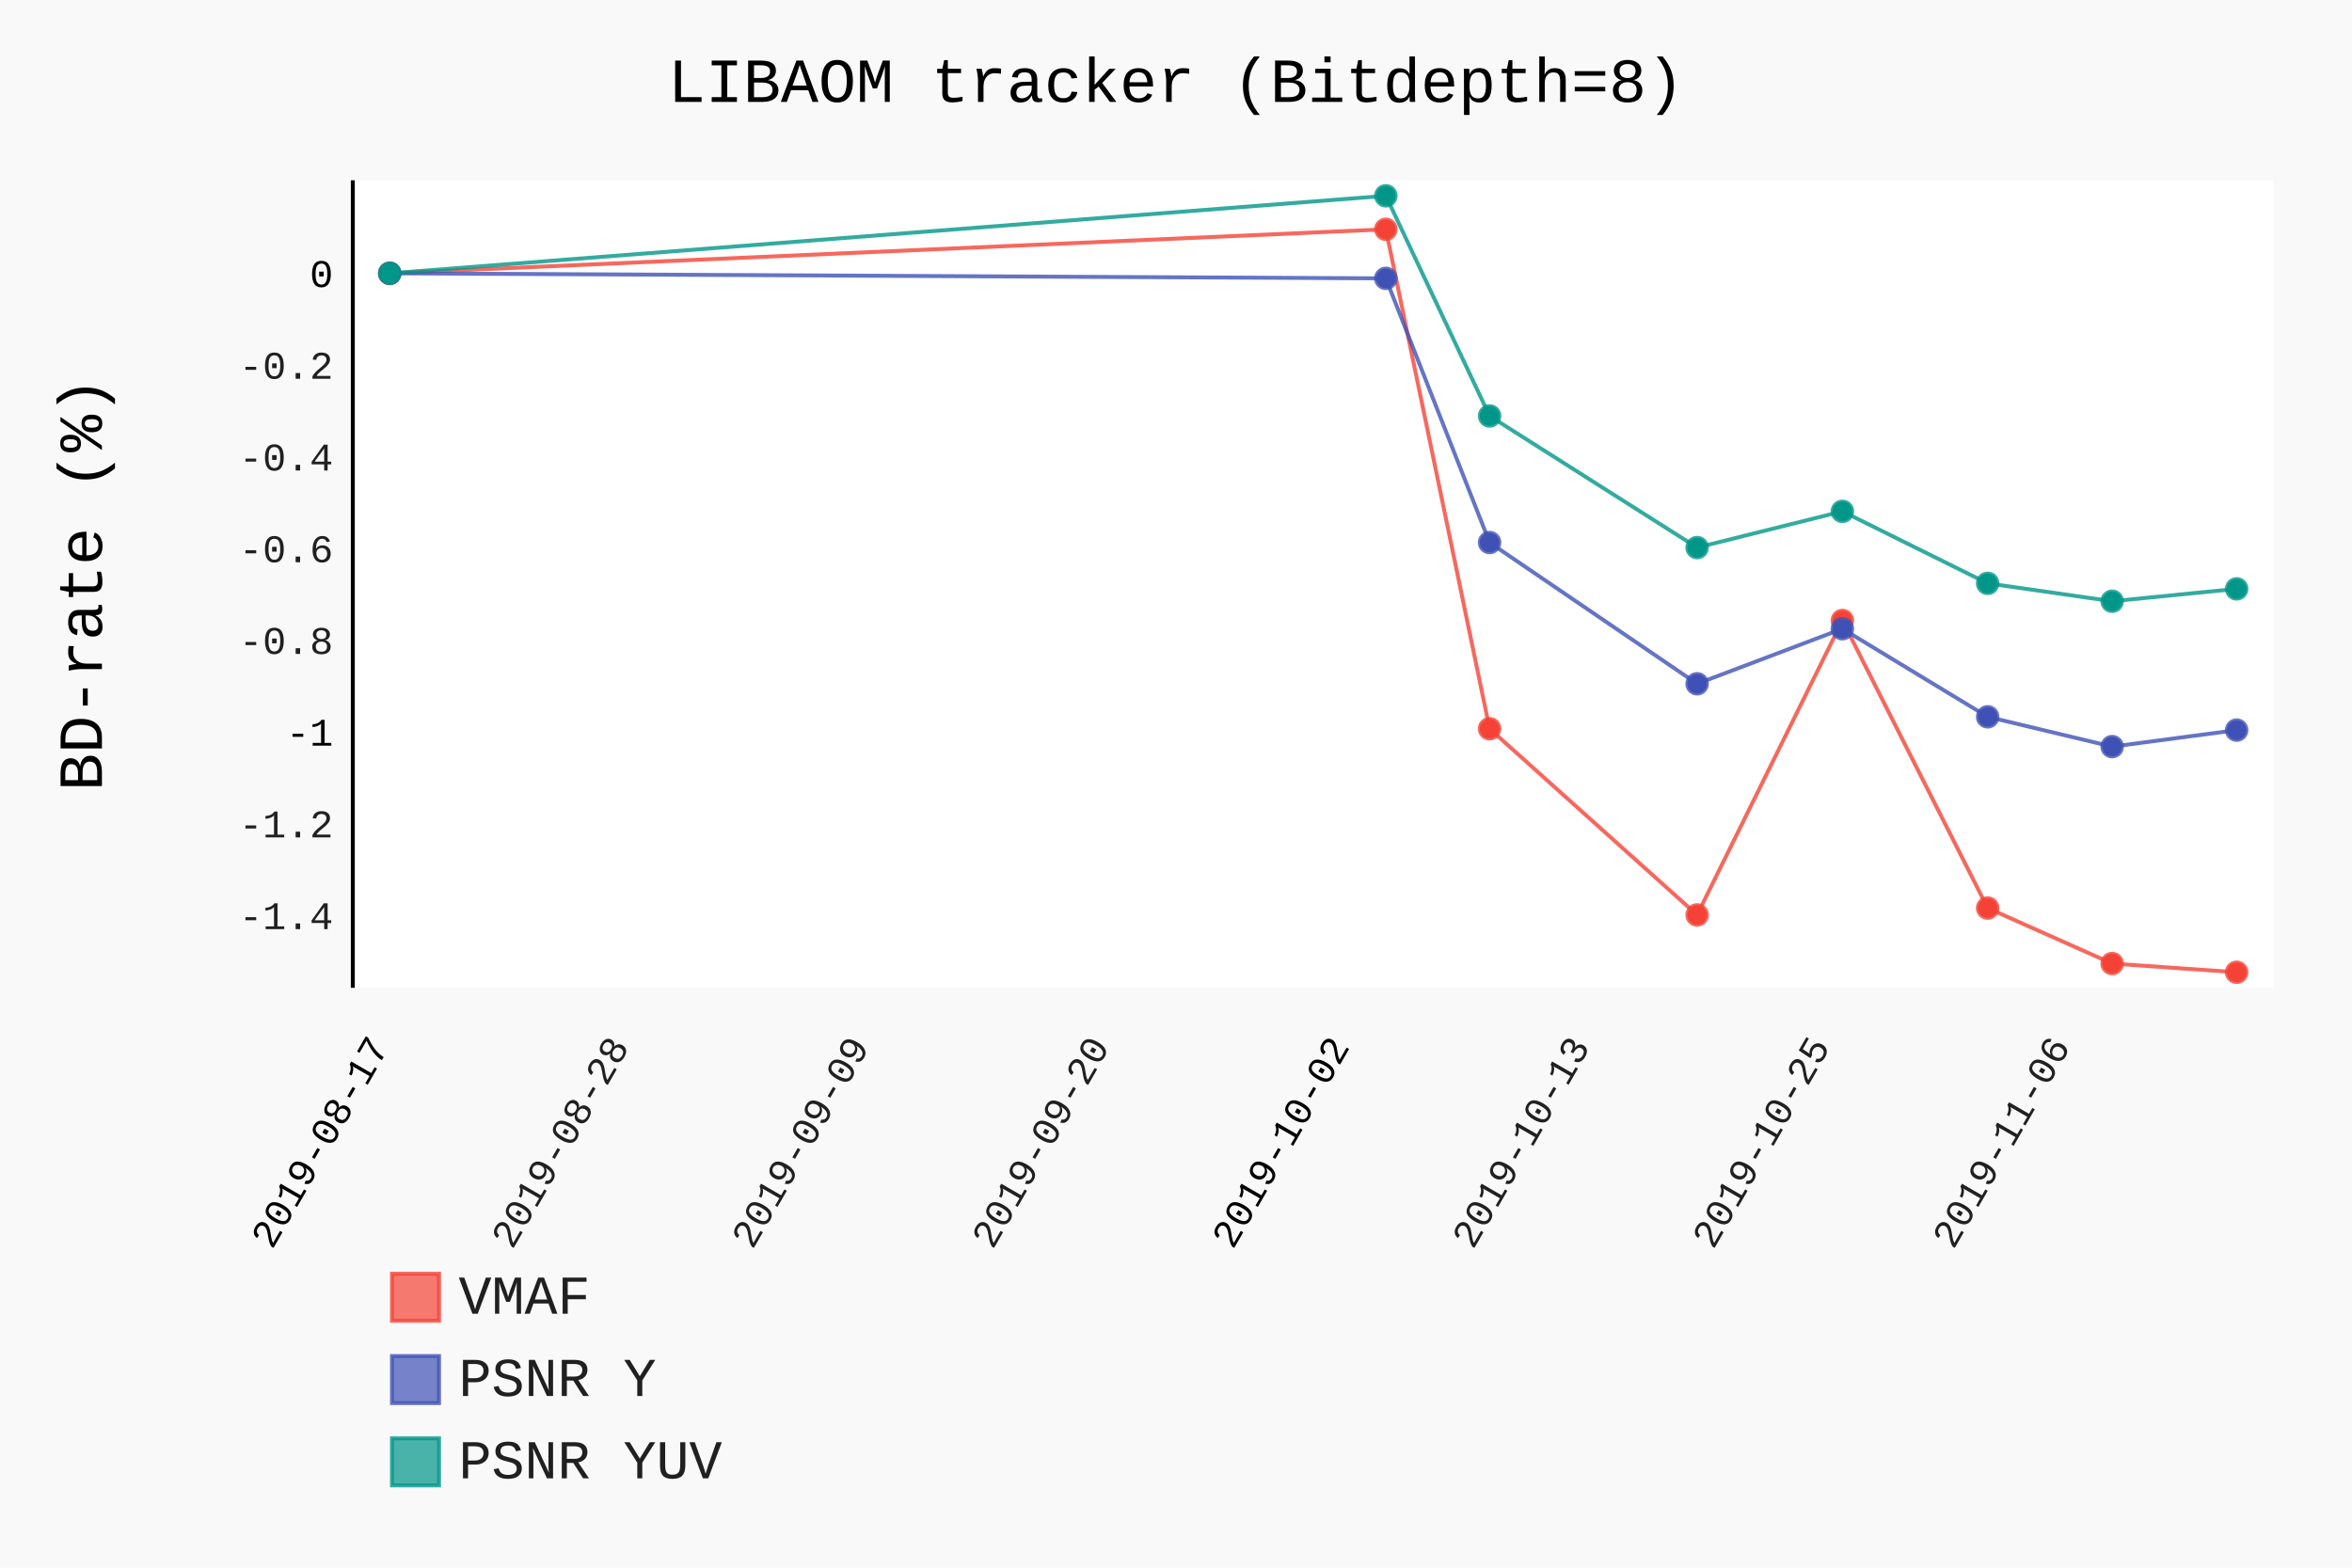
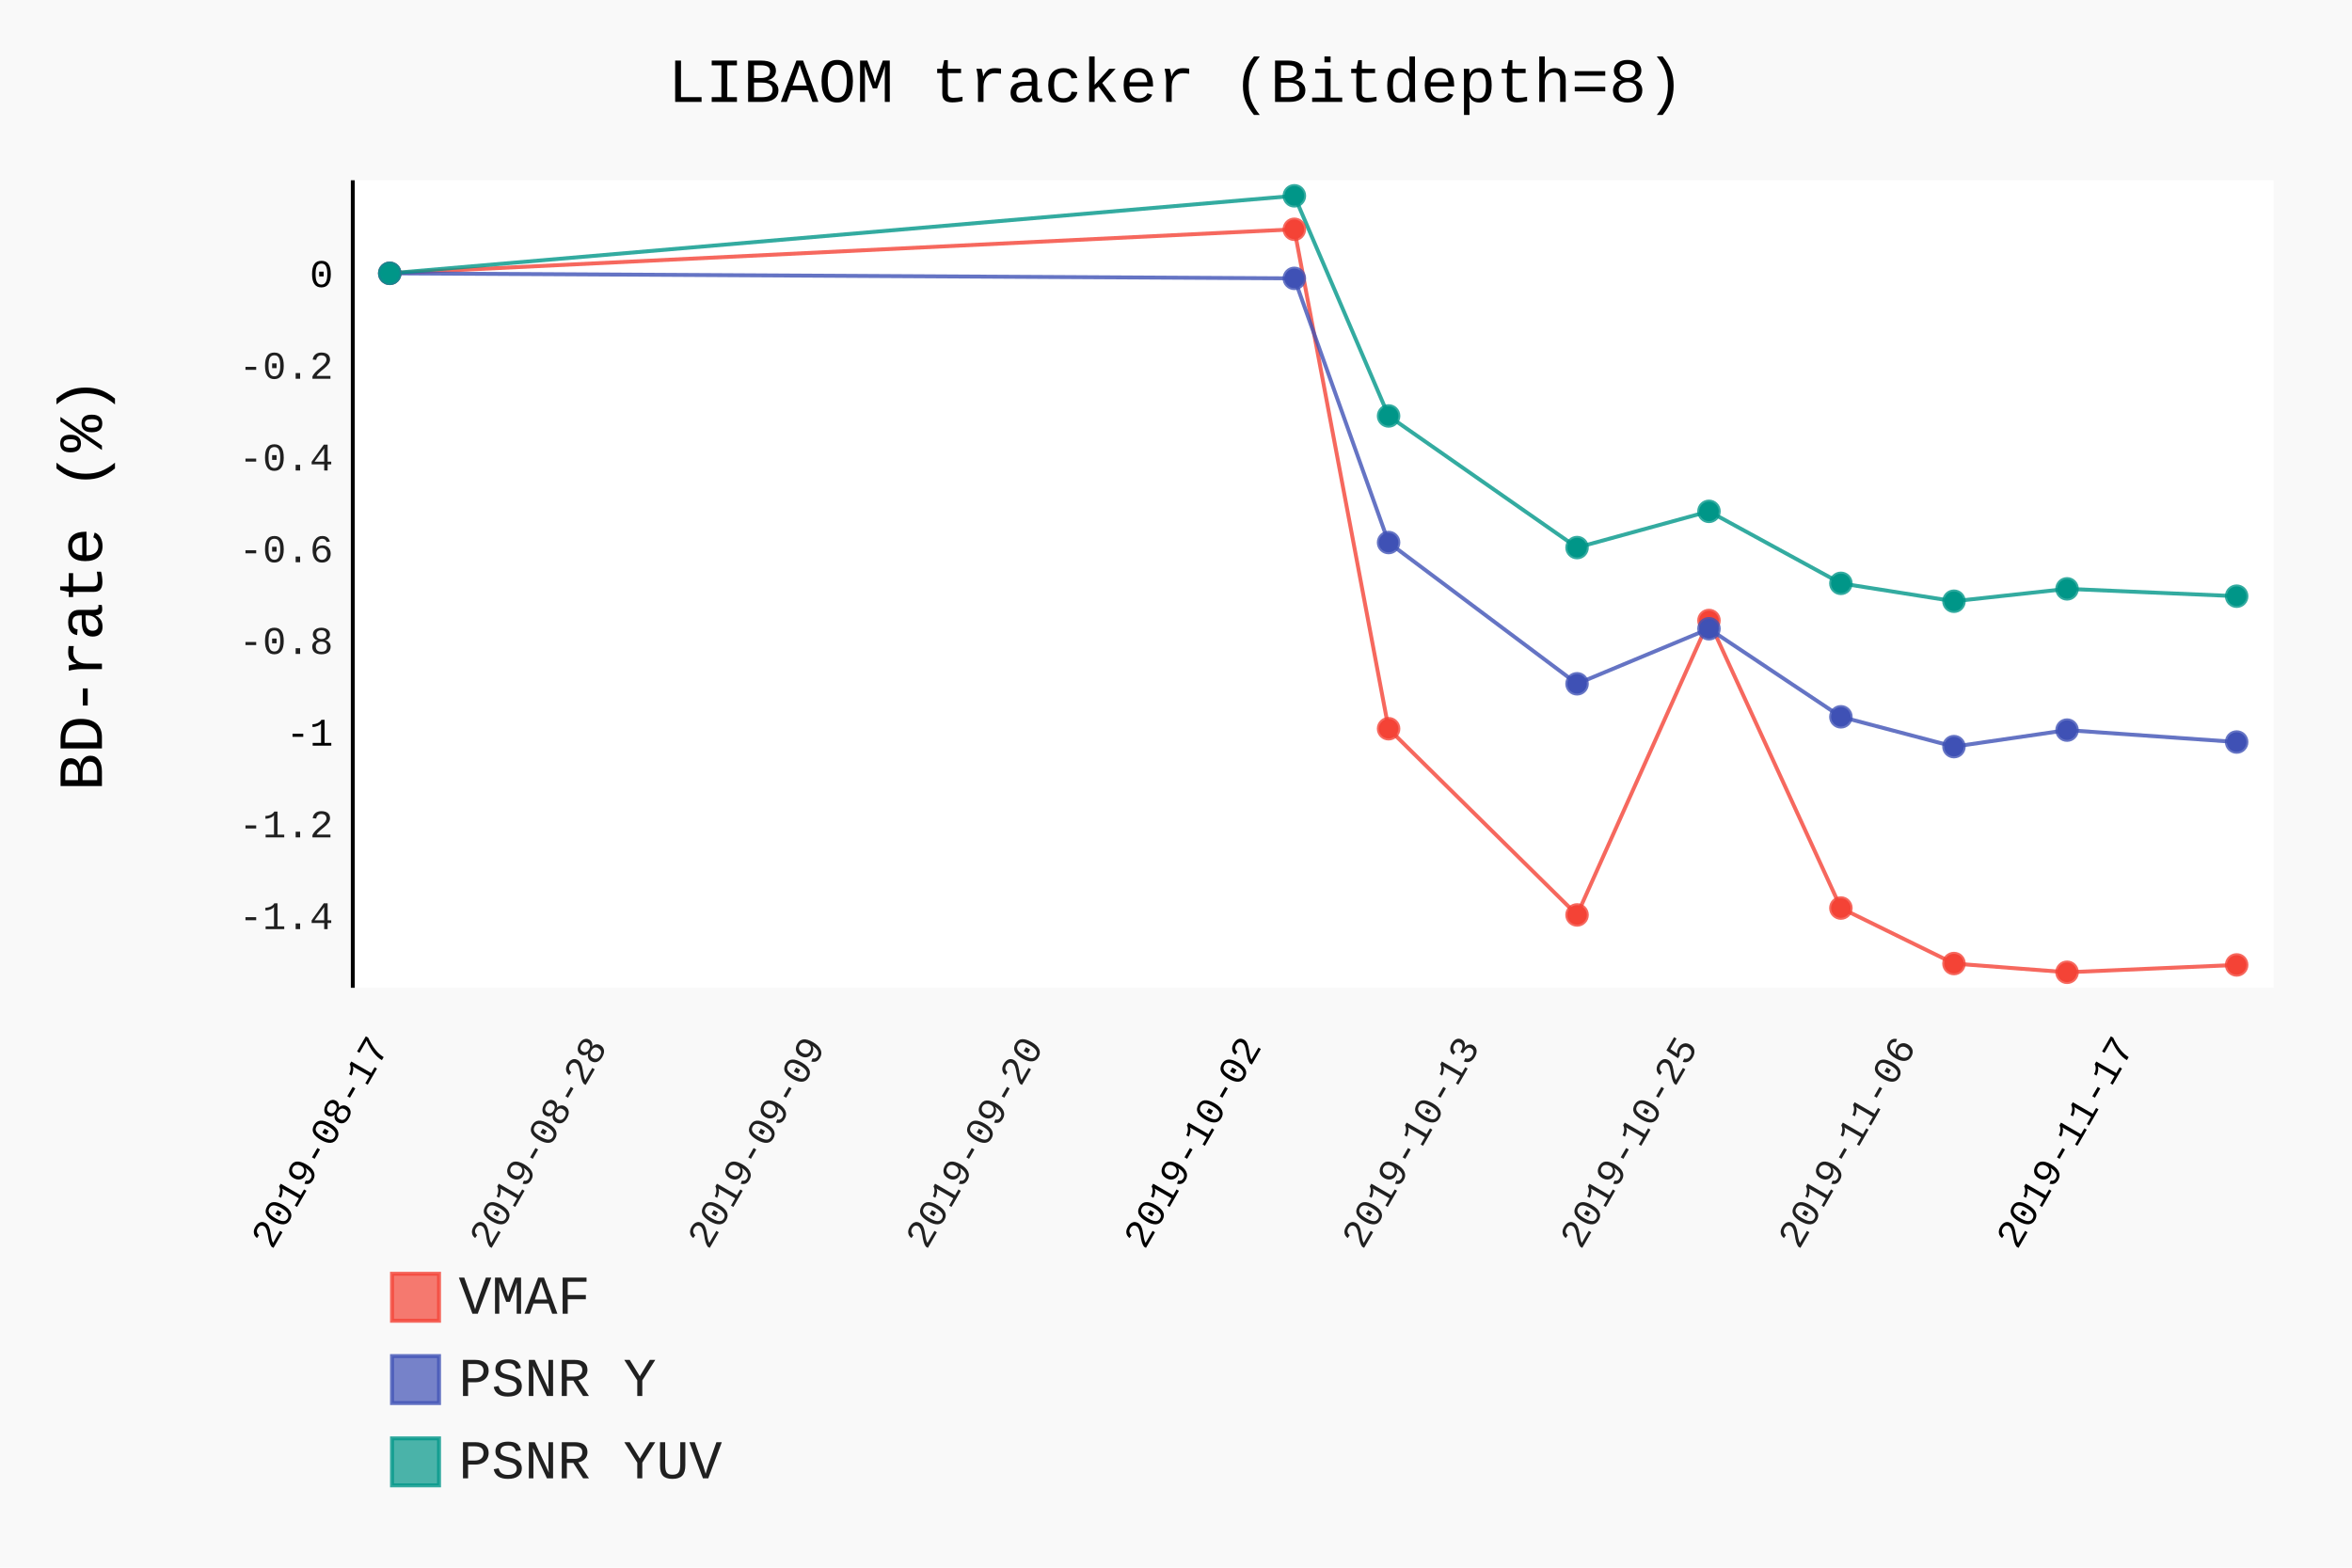
- <svg xmlns="http://www.w3.org/2000/svg" class="pygal-chart" id="chart-ed2e4fee-1f90-41e0-b9ff-7b177a95ac5b" viewBox="0 0 600 400">
+ <svg xmlns="http://www.w3.org/2000/svg" class="pygal-chart" id="chart-5c1bedb9-3453-44a8-9f05-14d701df8897" viewBox="0 0 600 400">
  <defs>
-     <style type="text/css">#chart-ed2e4fee-1f90-41e0-b9ff-7b177a95ac5b{-webkit-user-select:none;-webkit-font-smoothing:antialiased;font-family:Consolas,"Liberation Mono",Menlo,Courier,monospace}#chart-ed2e4fee-1f90-41e0-b9ff-7b177a95ac5b .title{font-family:Consolas,"Liberation Mono",Menlo,Courier,monospace;font-size:16px}#chart-ed2e4fee-1f90-41e0-b9ff-7b177a95ac5b .legends .legend text{font-family:Consolas,"Liberation Mono",Menlo,Courier,monospace;font-size:14px}#chart-ed2e4fee-1f90-41e0-b9ff-7b177a95ac5b .axis text{font-family:Consolas,"Liberation Mono",Menlo,Courier,monospace;font-size:10px}#chart-ed2e4fee-1f90-41e0-b9ff-7b177a95ac5b .axis text.major{font-family:Consolas,"Liberation Mono",Menlo,Courier,monospace;font-size:10px}#chart-ed2e4fee-1f90-41e0-b9ff-7b177a95ac5b .text-overlay text.value{font-family:Consolas,"Liberation Mono",Menlo,Courier,monospace;font-size:16px}#chart-ed2e4fee-1f90-41e0-b9ff-7b177a95ac5b .text-overlay text.label{font-family:Consolas,"Liberation Mono",Menlo,Courier,monospace;font-size:10px}#chart-ed2e4fee-1f90-41e0-b9ff-7b177a95ac5b .tooltip{font-family:Consolas,"Liberation Mono",Menlo,Courier,monospace;font-size:14px}#chart-ed2e4fee-1f90-41e0-b9ff-7b177a95ac5b text.no_data{font-family:Consolas,"Liberation Mono",Menlo,Courier,monospace;font-size:64px}
- #chart-ed2e4fee-1f90-41e0-b9ff-7b177a95ac5b{background-color:rgba(249,249,249,1)}#chart-ed2e4fee-1f90-41e0-b9ff-7b177a95ac5b path,#chart-ed2e4fee-1f90-41e0-b9ff-7b177a95ac5b line,#chart-ed2e4fee-1f90-41e0-b9ff-7b177a95ac5b rect,#chart-ed2e4fee-1f90-41e0-b9ff-7b177a95ac5b circle{-webkit-transition:150ms;-moz-transition:150ms;transition:150ms}#chart-ed2e4fee-1f90-41e0-b9ff-7b177a95ac5b .graph &gt; .background{fill:rgba(249,249,249,1)}#chart-ed2e4fee-1f90-41e0-b9ff-7b177a95ac5b .plot &gt; .background{fill:rgba(255,255,255,1)}#chart-ed2e4fee-1f90-41e0-b9ff-7b177a95ac5b .graph{fill:rgba(0,0,0,.87)}#chart-ed2e4fee-1f90-41e0-b9ff-7b177a95ac5b text.no_data{fill:rgba(0,0,0,1)}#chart-ed2e4fee-1f90-41e0-b9ff-7b177a95ac5b .title{fill:rgba(0,0,0,1)}#chart-ed2e4fee-1f90-41e0-b9ff-7b177a95ac5b .legends .legend text{fill:rgba(0,0,0,.87)}#chart-ed2e4fee-1f90-41e0-b9ff-7b177a95ac5b .legends .legend:hover text{fill:rgba(0,0,0,1)}#chart-ed2e4fee-1f90-41e0-b9ff-7b177a95ac5b .axis .line{stroke:rgba(0,0,0,1)}#chart-ed2e4fee-1f90-41e0-b9ff-7b177a95ac5b .axis .guide.line{stroke:rgba(0,0,0,.54)}#chart-ed2e4fee-1f90-41e0-b9ff-7b177a95ac5b .axis .major.line{stroke:rgba(0,0,0,.87)}#chart-ed2e4fee-1f90-41e0-b9ff-7b177a95ac5b .axis text.major{fill:rgba(0,0,0,1)}#chart-ed2e4fee-1f90-41e0-b9ff-7b177a95ac5b .axis.y .guides:hover .guide.line,#chart-ed2e4fee-1f90-41e0-b9ff-7b177a95ac5b .line-graph .axis.x .guides:hover .guide.line,#chart-ed2e4fee-1f90-41e0-b9ff-7b177a95ac5b .stackedline-graph .axis.x .guides:hover .guide.line,#chart-ed2e4fee-1f90-41e0-b9ff-7b177a95ac5b .xy-graph .axis.x .guides:hover .guide.line{stroke:rgba(0,0,0,1)}#chart-ed2e4fee-1f90-41e0-b9ff-7b177a95ac5b .axis .guides:hover text{fill:rgba(0,0,0,1)}#chart-ed2e4fee-1f90-41e0-b9ff-7b177a95ac5b .reactive{fill-opacity:.7;stroke-opacity:.8}#chart-ed2e4fee-1f90-41e0-b9ff-7b177a95ac5b .ci{stroke:rgba(0,0,0,.87)}#chart-ed2e4fee-1f90-41e0-b9ff-7b177a95ac5b .reactive.active,#chart-ed2e4fee-1f90-41e0-b9ff-7b177a95ac5b .active .reactive{fill-opacity:.8;stroke-opacity:.9;stroke-width:4}#chart-ed2e4fee-1f90-41e0-b9ff-7b177a95ac5b .ci .reactive.active{stroke-width:1.5}#chart-ed2e4fee-1f90-41e0-b9ff-7b177a95ac5b .series text{fill:rgba(0,0,0,1)}#chart-ed2e4fee-1f90-41e0-b9ff-7b177a95ac5b .tooltip rect{fill:rgba(255,255,255,1);stroke:rgba(0,0,0,1);-webkit-transition:opacity 150ms;-moz-transition:opacity 150ms;transition:opacity 150ms}#chart-ed2e4fee-1f90-41e0-b9ff-7b177a95ac5b .tooltip .label{fill:rgba(0,0,0,.87)}#chart-ed2e4fee-1f90-41e0-b9ff-7b177a95ac5b .tooltip .label{fill:rgba(0,0,0,.87)}#chart-ed2e4fee-1f90-41e0-b9ff-7b177a95ac5b .tooltip .legend{font-size:.8em;fill:rgba(0,0,0,.54)}#chart-ed2e4fee-1f90-41e0-b9ff-7b177a95ac5b .tooltip .x_label{font-size:.6em;fill:rgba(0,0,0,1)}#chart-ed2e4fee-1f90-41e0-b9ff-7b177a95ac5b .tooltip .xlink{font-size:.5em;text-decoration:underline}#chart-ed2e4fee-1f90-41e0-b9ff-7b177a95ac5b .tooltip .value{font-size:1.5em}#chart-ed2e4fee-1f90-41e0-b9ff-7b177a95ac5b .bound{font-size:.5em}#chart-ed2e4fee-1f90-41e0-b9ff-7b177a95ac5b .max-value{font-size:.75em;fill:rgba(0,0,0,.54)}#chart-ed2e4fee-1f90-41e0-b9ff-7b177a95ac5b .map-element{fill:rgba(255,255,255,1);stroke:rgba(0,0,0,.54) !important}#chart-ed2e4fee-1f90-41e0-b9ff-7b177a95ac5b .map-element .reactive{fill-opacity:inherit;stroke-opacity:inherit}#chart-ed2e4fee-1f90-41e0-b9ff-7b177a95ac5b .color-0,#chart-ed2e4fee-1f90-41e0-b9ff-7b177a95ac5b .color-0 a:visited{stroke:#F44336;fill:#F44336}#chart-ed2e4fee-1f90-41e0-b9ff-7b177a95ac5b .color-1,#chart-ed2e4fee-1f90-41e0-b9ff-7b177a95ac5b .color-1 a:visited{stroke:#3F51B5;fill:#3F51B5}#chart-ed2e4fee-1f90-41e0-b9ff-7b177a95ac5b .color-2,#chart-ed2e4fee-1f90-41e0-b9ff-7b177a95ac5b .color-2 a:visited{stroke:#009688;fill:#009688}#chart-ed2e4fee-1f90-41e0-b9ff-7b177a95ac5b .text-overlay .color-0 text{fill:black}#chart-ed2e4fee-1f90-41e0-b9ff-7b177a95ac5b .text-overlay .color-1 text{fill:black}#chart-ed2e4fee-1f90-41e0-b9ff-7b177a95ac5b .text-overlay .color-2 text{fill:black}
- #chart-ed2e4fee-1f90-41e0-b9ff-7b177a95ac5b text.no_data{text-anchor:middle}#chart-ed2e4fee-1f90-41e0-b9ff-7b177a95ac5b .guide.line{fill:none}#chart-ed2e4fee-1f90-41e0-b9ff-7b177a95ac5b .centered{text-anchor:middle}#chart-ed2e4fee-1f90-41e0-b9ff-7b177a95ac5b .title{text-anchor:middle}#chart-ed2e4fee-1f90-41e0-b9ff-7b177a95ac5b .legends .legend text{fill-opacity:1}#chart-ed2e4fee-1f90-41e0-b9ff-7b177a95ac5b .axis.x text{text-anchor:middle}#chart-ed2e4fee-1f90-41e0-b9ff-7b177a95ac5b .axis.x:not(.web) text[transform]{text-anchor:start}#chart-ed2e4fee-1f90-41e0-b9ff-7b177a95ac5b .axis.x:not(.web) text[transform].backwards{text-anchor:end}#chart-ed2e4fee-1f90-41e0-b9ff-7b177a95ac5b .axis.y text{text-anchor:end}#chart-ed2e4fee-1f90-41e0-b9ff-7b177a95ac5b .axis.y text[transform].backwards{text-anchor:start}#chart-ed2e4fee-1f90-41e0-b9ff-7b177a95ac5b .axis.y2 text{text-anchor:start}#chart-ed2e4fee-1f90-41e0-b9ff-7b177a95ac5b .axis.y2 text[transform].backwards{text-anchor:end}#chart-ed2e4fee-1f90-41e0-b9ff-7b177a95ac5b .axis .guide.line{stroke-dasharray:4,4}#chart-ed2e4fee-1f90-41e0-b9ff-7b177a95ac5b .axis .major.guide.line{stroke-dasharray:6,6}#chart-ed2e4fee-1f90-41e0-b9ff-7b177a95ac5b .horizontal .axis.y .guide.line,#chart-ed2e4fee-1f90-41e0-b9ff-7b177a95ac5b .horizontal .axis.y2 .guide.line,#chart-ed2e4fee-1f90-41e0-b9ff-7b177a95ac5b .vertical .axis.x .guide.line{opacity:0}#chart-ed2e4fee-1f90-41e0-b9ff-7b177a95ac5b .horizontal .axis.always_show .guide.line,#chart-ed2e4fee-1f90-41e0-b9ff-7b177a95ac5b .vertical .axis.always_show .guide.line{opacity:1 !important}#chart-ed2e4fee-1f90-41e0-b9ff-7b177a95ac5b .axis.y .guides:hover .guide.line,#chart-ed2e4fee-1f90-41e0-b9ff-7b177a95ac5b .axis.y2 .guides:hover .guide.line,#chart-ed2e4fee-1f90-41e0-b9ff-7b177a95ac5b .axis.x .guides:hover .guide.line{opacity:1}#chart-ed2e4fee-1f90-41e0-b9ff-7b177a95ac5b .axis .guides:hover text{opacity:1}#chart-ed2e4fee-1f90-41e0-b9ff-7b177a95ac5b .nofill{fill:none}#chart-ed2e4fee-1f90-41e0-b9ff-7b177a95ac5b .subtle-fill{fill-opacity:.2}#chart-ed2e4fee-1f90-41e0-b9ff-7b177a95ac5b .dot{stroke-width:1px;fill-opacity:1}#chart-ed2e4fee-1f90-41e0-b9ff-7b177a95ac5b .dot.active{stroke-width:5px}#chart-ed2e4fee-1f90-41e0-b9ff-7b177a95ac5b .dot.negative{fill:transparent}#chart-ed2e4fee-1f90-41e0-b9ff-7b177a95ac5b text,#chart-ed2e4fee-1f90-41e0-b9ff-7b177a95ac5b tspan{stroke:none !important}#chart-ed2e4fee-1f90-41e0-b9ff-7b177a95ac5b .series text.active{opacity:1}#chart-ed2e4fee-1f90-41e0-b9ff-7b177a95ac5b .tooltip rect{fill-opacity:.95;stroke-width:.5}#chart-ed2e4fee-1f90-41e0-b9ff-7b177a95ac5b .tooltip text{fill-opacity:1}#chart-ed2e4fee-1f90-41e0-b9ff-7b177a95ac5b .showable{visibility:hidden}#chart-ed2e4fee-1f90-41e0-b9ff-7b177a95ac5b .showable.shown{visibility:visible}#chart-ed2e4fee-1f90-41e0-b9ff-7b177a95ac5b .gauge-background{fill:rgba(229,229,229,1);stroke:none}#chart-ed2e4fee-1f90-41e0-b9ff-7b177a95ac5b .bg-lines{stroke:rgba(249,249,249,1);stroke-width:2px}</style>
+     <style type="text/css">#chart-5c1bedb9-3453-44a8-9f05-14d701df8897{-webkit-user-select:none;-webkit-font-smoothing:antialiased;font-family:Consolas,"Liberation Mono",Menlo,Courier,monospace}#chart-5c1bedb9-3453-44a8-9f05-14d701df8897 .title{font-family:Consolas,"Liberation Mono",Menlo,Courier,monospace;font-size:16px}#chart-5c1bedb9-3453-44a8-9f05-14d701df8897 .legends .legend text{font-family:Consolas,"Liberation Mono",Menlo,Courier,monospace;font-size:14px}#chart-5c1bedb9-3453-44a8-9f05-14d701df8897 .axis text{font-family:Consolas,"Liberation Mono",Menlo,Courier,monospace;font-size:10px}#chart-5c1bedb9-3453-44a8-9f05-14d701df8897 .axis text.major{font-family:Consolas,"Liberation Mono",Menlo,Courier,monospace;font-size:10px}#chart-5c1bedb9-3453-44a8-9f05-14d701df8897 .text-overlay text.value{font-family:Consolas,"Liberation Mono",Menlo,Courier,monospace;font-size:16px}#chart-5c1bedb9-3453-44a8-9f05-14d701df8897 .text-overlay text.label{font-family:Consolas,"Liberation Mono",Menlo,Courier,monospace;font-size:10px}#chart-5c1bedb9-3453-44a8-9f05-14d701df8897 .tooltip{font-family:Consolas,"Liberation Mono",Menlo,Courier,monospace;font-size:14px}#chart-5c1bedb9-3453-44a8-9f05-14d701df8897 text.no_data{font-family:Consolas,"Liberation Mono",Menlo,Courier,monospace;font-size:64px}
+ #chart-5c1bedb9-3453-44a8-9f05-14d701df8897{background-color:rgba(249,249,249,1)}#chart-5c1bedb9-3453-44a8-9f05-14d701df8897 path,#chart-5c1bedb9-3453-44a8-9f05-14d701df8897 line,#chart-5c1bedb9-3453-44a8-9f05-14d701df8897 rect,#chart-5c1bedb9-3453-44a8-9f05-14d701df8897 circle{-webkit-transition:150ms;-moz-transition:150ms;transition:150ms}#chart-5c1bedb9-3453-44a8-9f05-14d701df8897 .graph &gt; .background{fill:rgba(249,249,249,1)}#chart-5c1bedb9-3453-44a8-9f05-14d701df8897 .plot &gt; .background{fill:rgba(255,255,255,1)}#chart-5c1bedb9-3453-44a8-9f05-14d701df8897 .graph{fill:rgba(0,0,0,.87)}#chart-5c1bedb9-3453-44a8-9f05-14d701df8897 text.no_data{fill:rgba(0,0,0,1)}#chart-5c1bedb9-3453-44a8-9f05-14d701df8897 .title{fill:rgba(0,0,0,1)}#chart-5c1bedb9-3453-44a8-9f05-14d701df8897 .legends .legend text{fill:rgba(0,0,0,.87)}#chart-5c1bedb9-3453-44a8-9f05-14d701df8897 .legends .legend:hover text{fill:rgba(0,0,0,1)}#chart-5c1bedb9-3453-44a8-9f05-14d701df8897 .axis .line{stroke:rgba(0,0,0,1)}#chart-5c1bedb9-3453-44a8-9f05-14d701df8897 .axis .guide.line{stroke:rgba(0,0,0,.54)}#chart-5c1bedb9-3453-44a8-9f05-14d701df8897 .axis .major.line{stroke:rgba(0,0,0,.87)}#chart-5c1bedb9-3453-44a8-9f05-14d701df8897 .axis text.major{fill:rgba(0,0,0,1)}#chart-5c1bedb9-3453-44a8-9f05-14d701df8897 .axis.y .guides:hover .guide.line,#chart-5c1bedb9-3453-44a8-9f05-14d701df8897 .line-graph .axis.x .guides:hover .guide.line,#chart-5c1bedb9-3453-44a8-9f05-14d701df8897 .stackedline-graph .axis.x .guides:hover .guide.line,#chart-5c1bedb9-3453-44a8-9f05-14d701df8897 .xy-graph .axis.x .guides:hover .guide.line{stroke:rgba(0,0,0,1)}#chart-5c1bedb9-3453-44a8-9f05-14d701df8897 .axis .guides:hover text{fill:rgba(0,0,0,1)}#chart-5c1bedb9-3453-44a8-9f05-14d701df8897 .reactive{fill-opacity:.7;stroke-opacity:.8}#chart-5c1bedb9-3453-44a8-9f05-14d701df8897 .ci{stroke:rgba(0,0,0,.87)}#chart-5c1bedb9-3453-44a8-9f05-14d701df8897 .reactive.active,#chart-5c1bedb9-3453-44a8-9f05-14d701df8897 .active .reactive{fill-opacity:.8;stroke-opacity:.9;stroke-width:4}#chart-5c1bedb9-3453-44a8-9f05-14d701df8897 .ci .reactive.active{stroke-width:1.5}#chart-5c1bedb9-3453-44a8-9f05-14d701df8897 .series text{fill:rgba(0,0,0,1)}#chart-5c1bedb9-3453-44a8-9f05-14d701df8897 .tooltip rect{fill:rgba(255,255,255,1);stroke:rgba(0,0,0,1);-webkit-transition:opacity 150ms;-moz-transition:opacity 150ms;transition:opacity 150ms}#chart-5c1bedb9-3453-44a8-9f05-14d701df8897 .tooltip .label{fill:rgba(0,0,0,.87)}#chart-5c1bedb9-3453-44a8-9f05-14d701df8897 .tooltip .label{fill:rgba(0,0,0,.87)}#chart-5c1bedb9-3453-44a8-9f05-14d701df8897 .tooltip .legend{font-size:.8em;fill:rgba(0,0,0,.54)}#chart-5c1bedb9-3453-44a8-9f05-14d701df8897 .tooltip .x_label{font-size:.6em;fill:rgba(0,0,0,1)}#chart-5c1bedb9-3453-44a8-9f05-14d701df8897 .tooltip .xlink{font-size:.5em;text-decoration:underline}#chart-5c1bedb9-3453-44a8-9f05-14d701df8897 .tooltip .value{font-size:1.5em}#chart-5c1bedb9-3453-44a8-9f05-14d701df8897 .bound{font-size:.5em}#chart-5c1bedb9-3453-44a8-9f05-14d701df8897 .max-value{font-size:.75em;fill:rgba(0,0,0,.54)}#chart-5c1bedb9-3453-44a8-9f05-14d701df8897 .map-element{fill:rgba(255,255,255,1);stroke:rgba(0,0,0,.54) !important}#chart-5c1bedb9-3453-44a8-9f05-14d701df8897 .map-element .reactive{fill-opacity:inherit;stroke-opacity:inherit}#chart-5c1bedb9-3453-44a8-9f05-14d701df8897 .color-0,#chart-5c1bedb9-3453-44a8-9f05-14d701df8897 .color-0 a:visited{stroke:#F44336;fill:#F44336}#chart-5c1bedb9-3453-44a8-9f05-14d701df8897 .color-1,#chart-5c1bedb9-3453-44a8-9f05-14d701df8897 .color-1 a:visited{stroke:#3F51B5;fill:#3F51B5}#chart-5c1bedb9-3453-44a8-9f05-14d701df8897 .color-2,#chart-5c1bedb9-3453-44a8-9f05-14d701df8897 .color-2 a:visited{stroke:#009688;fill:#009688}#chart-5c1bedb9-3453-44a8-9f05-14d701df8897 .text-overlay .color-0 text{fill:black}#chart-5c1bedb9-3453-44a8-9f05-14d701df8897 .text-overlay .color-1 text{fill:black}#chart-5c1bedb9-3453-44a8-9f05-14d701df8897 .text-overlay .color-2 text{fill:black}
+ #chart-5c1bedb9-3453-44a8-9f05-14d701df8897 text.no_data{text-anchor:middle}#chart-5c1bedb9-3453-44a8-9f05-14d701df8897 .guide.line{fill:none}#chart-5c1bedb9-3453-44a8-9f05-14d701df8897 .centered{text-anchor:middle}#chart-5c1bedb9-3453-44a8-9f05-14d701df8897 .title{text-anchor:middle}#chart-5c1bedb9-3453-44a8-9f05-14d701df8897 .legends .legend text{fill-opacity:1}#chart-5c1bedb9-3453-44a8-9f05-14d701df8897 .axis.x text{text-anchor:middle}#chart-5c1bedb9-3453-44a8-9f05-14d701df8897 .axis.x:not(.web) text[transform]{text-anchor:start}#chart-5c1bedb9-3453-44a8-9f05-14d701df8897 .axis.x:not(.web) text[transform].backwards{text-anchor:end}#chart-5c1bedb9-3453-44a8-9f05-14d701df8897 .axis.y text{text-anchor:end}#chart-5c1bedb9-3453-44a8-9f05-14d701df8897 .axis.y text[transform].backwards{text-anchor:start}#chart-5c1bedb9-3453-44a8-9f05-14d701df8897 .axis.y2 text{text-anchor:start}#chart-5c1bedb9-3453-44a8-9f05-14d701df8897 .axis.y2 text[transform].backwards{text-anchor:end}#chart-5c1bedb9-3453-44a8-9f05-14d701df8897 .axis .guide.line{stroke-dasharray:4,4}#chart-5c1bedb9-3453-44a8-9f05-14d701df8897 .axis .major.guide.line{stroke-dasharray:6,6}#chart-5c1bedb9-3453-44a8-9f05-14d701df8897 .horizontal .axis.y .guide.line,#chart-5c1bedb9-3453-44a8-9f05-14d701df8897 .horizontal .axis.y2 .guide.line,#chart-5c1bedb9-3453-44a8-9f05-14d701df8897 .vertical .axis.x .guide.line{opacity:0}#chart-5c1bedb9-3453-44a8-9f05-14d701df8897 .horizontal .axis.always_show .guide.line,#chart-5c1bedb9-3453-44a8-9f05-14d701df8897 .vertical .axis.always_show .guide.line{opacity:1 !important}#chart-5c1bedb9-3453-44a8-9f05-14d701df8897 .axis.y .guides:hover .guide.line,#chart-5c1bedb9-3453-44a8-9f05-14d701df8897 .axis.y2 .guides:hover .guide.line,#chart-5c1bedb9-3453-44a8-9f05-14d701df8897 .axis.x .guides:hover .guide.line{opacity:1}#chart-5c1bedb9-3453-44a8-9f05-14d701df8897 .axis .guides:hover text{opacity:1}#chart-5c1bedb9-3453-44a8-9f05-14d701df8897 .nofill{fill:none}#chart-5c1bedb9-3453-44a8-9f05-14d701df8897 .subtle-fill{fill-opacity:.2}#chart-5c1bedb9-3453-44a8-9f05-14d701df8897 .dot{stroke-width:1px;fill-opacity:1}#chart-5c1bedb9-3453-44a8-9f05-14d701df8897 .dot.active{stroke-width:5px}#chart-5c1bedb9-3453-44a8-9f05-14d701df8897 .dot.negative{fill:transparent}#chart-5c1bedb9-3453-44a8-9f05-14d701df8897 text,#chart-5c1bedb9-3453-44a8-9f05-14d701df8897 tspan{stroke:none !important}#chart-5c1bedb9-3453-44a8-9f05-14d701df8897 .series text.active{opacity:1}#chart-5c1bedb9-3453-44a8-9f05-14d701df8897 .tooltip rect{fill-opacity:.95;stroke-width:.5}#chart-5c1bedb9-3453-44a8-9f05-14d701df8897 .tooltip text{fill-opacity:1}#chart-5c1bedb9-3453-44a8-9f05-14d701df8897 .showable{visibility:hidden}#chart-5c1bedb9-3453-44a8-9f05-14d701df8897 .showable.shown{visibility:visible}#chart-5c1bedb9-3453-44a8-9f05-14d701df8897 .gauge-background{fill:rgba(229,229,229,1);stroke:none}#chart-5c1bedb9-3453-44a8-9f05-14d701df8897 .bg-lines{stroke:rgba(249,249,249,1);stroke-width:2px}</style>
  </defs>
  <g class="graph datetimeline-graph vertical">
    <rect class="background" height="400" width="600" x="0" y="0" />
    <g class="plot" transform="translate(90, 46)">
      <rect class="background" height="206.038" width="490.0" x="0" y="0" />
      <g class="axis y">
        <g class="guides">
          <text class="" x="-5" y="191.066">-1.4</text>
        </g>
        <g class="guides">
          <text class="" x="-5" y="167.662">-1.2</text>
        </g>
        <g class="guides">
          <text class="major" x="-5" y="144.258">-1</text>
        </g>
        <g class="guides">
          <text class="" x="-5" y="120.854">-0.8</text>
        </g>
        <g class="guides">
          <text class="" x="-5" y="97.45">-0.6</text>
        </g>
        <g class="guides">
          <text class="" x="-5" y="74.046">-0.4</text>
        </g>
        <g class="guides">
          <text class="" x="-5" y="50.642">-0.2</text>
        </g>
        <g class="guides">
          <text class="major" x="-5" y="27.239">0</text>
        </g>
      </g>
      <g class="axis x">
        <path class="line" d="M0 0 v206.038" />
        <g class="guides">
          <path class="major guide line" d="M9.423 0 v206.038" />
          <text class="major backwards" transform="rotate(300 9.423077 221.0385)" x="9.423" y="221.038">2019-08-17</text>
        </g>
        <g class="guides">
-           <path class="guide line" d="M70.695 0 v206.038" />
-           <text class="backwards" transform="rotate(300 70.69464 221.0385)" x="70.695" y="221.038">2019-08-28</text>
-         </g>
-         <g class="guides">
-           <path class="guide line" d="M131.966 0 v206.038" />
-           <text class="backwards" transform="rotate(300 131.9662 221.0385)" x="131.966" y="221.038">2019-09-09</text>
-         </g>
-         <g class="guides">
-           <path class="guide line" d="M193.238 0 v206.038" />
-           <text class="backwards" transform="rotate(300 193.2378 221.0385)" x="193.238" y="221.038">2019-09-20</text>
-         </g>
-         <g class="guides">
-           <path class="major guide line" d="M254.509 0 v206.038" />
-           <text class="major backwards" transform="rotate(300 254.5093 221.0385)" x="254.509" y="221.038">2019-10-02</text>
-         </g>
-         <g class="guides">
-           <path class="guide line" d="M315.781 0 v206.038" />
-           <text class="backwards" transform="rotate(300 315.7809 221.0385)" x="315.781" y="221.038">2019-10-13</text>
-         </g>
-         <g class="guides">
-           <path class="guide line" d="M377.052 0 v206.038" />
-           <text class="backwards" transform="rotate(300 377.0525 221.0385)" x="377.052" y="221.038">2019-10-25</text>
-         </g>
-         <g class="guides">
-           <path class="guide line" d="M438.324 0 v206.038" />
-           <text class="backwards" transform="rotate(300 438.324 221.0385)" x="438.324" y="221.038">2019-11-06</text>
+           <path class="guide line" d="M65.068 0 v206.038" />
+           <text class="backwards" transform="rotate(300 65.06766 221.0385)" x="65.068" y="221.038">2019-08-28</text>
+         </g>
+         <g class="guides">
+           <path class="guide line" d="M120.712 0 v206.038" />
+           <text class="backwards" transform="rotate(300 120.7123 221.0385)" x="120.712" y="221.038">2019-09-09</text>
+         </g>
+         <g class="guides">
+           <path class="guide line" d="M176.357 0 v206.038" />
+           <text class="backwards" transform="rotate(300 176.3568 221.0385)" x="176.357" y="221.038">2019-09-20</text>
+         </g>
+         <g class="guides">
+           <path class="major guide line" d="M232.001 0 v206.038" />
+           <text class="major backwards" transform="rotate(300 232.0014 221.0385)" x="232.001" y="221.038">2019-10-02</text>
+         </g>
+         <g class="guides">
+           <path class="guide line" d="M287.646 0 v206.038" />
+           <text class="backwards" transform="rotate(300 287.646 221.0385)" x="287.646" y="221.038">2019-10-13</text>
+         </g>
+         <g class="guides">
+           <path class="guide line" d="M343.291 0 v206.038" />
+           <text class="backwards" transform="rotate(300 343.2906 221.0385)" x="343.291" y="221.038">2019-10-25</text>
+         </g>
+         <g class="guides">
+           <path class="guide line" d="M398.935 0 v206.038" />
+           <text class="backwards" transform="rotate(300 398.9352 221.0385)" x="398.935" y="221.038">2019-11-06</text>
+         </g>
+         <g class="guides">
+           <path class="major guide line" d="M454.58 0 v206.038" />
+           <text class="major backwards" transform="rotate(300 454.5798 221.0385)" x="454.58" y="221.038">2019-11-17</text>
        </g>
      </g>
      <g class="series serie-0 color-0">
-         <path class="line reactive nofill" d="M9.423 23.739 L263.529 12.505 289.998 139.939 342.936 187.449 379.994 112.322 417.051 185.693 448.814 199.853 480.577 202.076" />
+         <path class="line reactive nofill" d="M9.423 23.739 L240.192 12.505 264.231 139.939 312.308 187.449 345.962 112.322 379.615 185.693 408.462 199.853 437.308 202.076 480.577 200.204" />
      </g>
      <g class="series serie-1 color-1">
-         <path class="line reactive nofill" d="M9.423 23.739 L263.529 25.026 289.998 92.429 342.936 128.471 379.994 114.429 417.051 136.896 448.814 144.503 480.577 140.29" />
+         <path class="line reactive nofill" d="M9.423 23.739 L240.192 25.026 264.231 92.429 312.308 128.471 345.962 114.429 379.615 136.896 408.462 144.503 437.308 140.29 480.577 143.332" />
      </g>
      <g class="series serie-2 color-2">
-         <path class="line reactive nofill" d="M9.423 23.739 L263.529 3.962 289.998 60.132 342.936 93.716 379.994 84.472 417.051 102.844 448.814 107.407 480.577 104.248" />
+         <path class="line reactive nofill" d="M9.423 23.739 L240.192 3.962 264.231 60.132 312.308 93.716 345.962 84.472 379.615 102.844 408.462 107.407 437.308 104.248 480.577 106.12" />
      </g>
    </g>
    <g class="titles">
      <text class="title plot_title" x="300.0" y="26">LIBAOM tracker (Bitdepth=8)</text>
      <text class="title" transform="rotate(-90 0 149.0192)" x="0" y="175.019">BD-rate (%)</text>
    </g>
    <g class="plot overlay" transform="translate(90, 46)">
      <g class="series serie-0 color-0">
        <g class="dots">
          <circle class="dot reactive tooltip-trigger" cx="9.423" cy="23.739" r="2.5" />
        </g>
        <g class="dots">
-           <circle class="dot reactive tooltip-trigger" cx="263.529" cy="12.505" r="2.5" />
-         </g>
-         <g class="dots">
-           <circle class="dot reactive tooltip-trigger" cx="289.998" cy="139.939" r="2.5" />
-         </g>
-         <g class="dots">
-           <circle class="dot reactive tooltip-trigger" cx="342.936" cy="187.449" r="2.5" />
-         </g>
-         <g class="dots">
-           <circle class="dot reactive tooltip-trigger" cx="379.994" cy="112.322" r="2.5" />
-         </g>
-         <g class="dots">
-           <circle class="dot reactive tooltip-trigger" cx="417.051" cy="185.693" r="2.5" />
-         </g>
-         <g class="dots">
-           <circle class="dot reactive tooltip-trigger" cx="448.814" cy="199.853" r="2.5" />
-         </g>
-         <g class="dots">
-           <circle class="dot reactive tooltip-trigger" cx="480.577" cy="202.076" r="2.5" />
+           <circle class="dot reactive tooltip-trigger" cx="240.192" cy="12.505" r="2.5" />
+         </g>
+         <g class="dots">
+           <circle class="dot reactive tooltip-trigger" cx="264.231" cy="139.939" r="2.5" />
+         </g>
+         <g class="dots">
+           <circle class="dot reactive tooltip-trigger" cx="312.308" cy="187.449" r="2.5" />
+         </g>
+         <g class="dots">
+           <circle class="dot reactive tooltip-trigger" cx="345.962" cy="112.322" r="2.5" />
+         </g>
+         <g class="dots">
+           <circle class="dot reactive tooltip-trigger" cx="379.615" cy="185.693" r="2.5" />
+         </g>
+         <g class="dots">
+           <circle class="dot reactive tooltip-trigger" cx="408.462" cy="199.853" r="2.5" />
+         </g>
+         <g class="dots">
+           <circle class="dot reactive tooltip-trigger" cx="437.308" cy="202.076" r="2.5" />
+         </g>
+         <g class="dots">
+           <circle class="dot reactive tooltip-trigger" cx="480.577" cy="200.204" r="2.5" />
        </g>
      </g>
      <g class="series serie-1 color-1">
        <g class="dots">
          <circle class="dot reactive tooltip-trigger" cx="9.423" cy="23.739" r="2.5" />
        </g>
        <g class="dots">
-           <circle class="dot reactive tooltip-trigger" cx="263.529" cy="25.026" r="2.5" />
-         </g>
-         <g class="dots">
-           <circle class="dot reactive tooltip-trigger" cx="289.998" cy="92.429" r="2.5" />
-         </g>
-         <g class="dots">
-           <circle class="dot reactive tooltip-trigger" cx="342.936" cy="128.471" r="2.5" />
-         </g>
-         <g class="dots">
-           <circle class="dot reactive tooltip-trigger" cx="379.994" cy="114.429" r="2.5" />
-         </g>
-         <g class="dots">
-           <circle class="dot reactive tooltip-trigger" cx="417.051" cy="136.896" r="2.5" />
-         </g>
-         <g class="dots">
-           <circle class="dot reactive tooltip-trigger" cx="448.814" cy="144.503" r="2.5" />
-         </g>
-         <g class="dots">
-           <circle class="dot reactive tooltip-trigger" cx="480.577" cy="140.29" r="2.5" />
+           <circle class="dot reactive tooltip-trigger" cx="240.192" cy="25.026" r="2.5" />
+         </g>
+         <g class="dots">
+           <circle class="dot reactive tooltip-trigger" cx="264.231" cy="92.429" r="2.5" />
+         </g>
+         <g class="dots">
+           <circle class="dot reactive tooltip-trigger" cx="312.308" cy="128.471" r="2.5" />
+         </g>
+         <g class="dots">
+           <circle class="dot reactive tooltip-trigger" cx="345.962" cy="114.429" r="2.5" />
+         </g>
+         <g class="dots">
+           <circle class="dot reactive tooltip-trigger" cx="379.615" cy="136.896" r="2.5" />
+         </g>
+         <g class="dots">
+           <circle class="dot reactive tooltip-trigger" cx="408.462" cy="144.503" r="2.5" />
+         </g>
+         <g class="dots">
+           <circle class="dot reactive tooltip-trigger" cx="437.308" cy="140.29" r="2.5" />
+         </g>
+         <g class="dots">
+           <circle class="dot reactive tooltip-trigger" cx="480.577" cy="143.332" r="2.5" />
        </g>
      </g>
      <g class="series serie-2 color-2">
        <g class="dots">
          <circle class="dot reactive tooltip-trigger" cx="9.423" cy="23.739" r="2.5" />
        </g>
        <g class="dots">
-           <circle class="dot reactive tooltip-trigger" cx="263.529" cy="3.962" r="2.5" />
-         </g>
-         <g class="dots">
-           <circle class="dot reactive tooltip-trigger" cx="289.998" cy="60.132" r="2.5" />
-         </g>
-         <g class="dots">
-           <circle class="dot reactive tooltip-trigger" cx="342.936" cy="93.716" r="2.5" />
-         </g>
-         <g class="dots">
-           <circle class="dot reactive tooltip-trigger" cx="379.994" cy="84.472" r="2.5" />
-         </g>
-         <g class="dots">
-           <circle class="dot reactive tooltip-trigger" cx="417.051" cy="102.844" r="2.5" />
-         </g>
-         <g class="dots">
-           <circle class="dot reactive tooltip-trigger" cx="448.814" cy="107.407" r="2.5" />
-         </g>
-         <g class="dots">
-           <circle class="dot reactive tooltip-trigger" cx="480.577" cy="104.248" r="2.5" />
+           <circle class="dot reactive tooltip-trigger" cx="240.192" cy="3.962" r="2.5" />
+         </g>
+         <g class="dots">
+           <circle class="dot reactive tooltip-trigger" cx="264.231" cy="60.132" r="2.5" />
+         </g>
+         <g class="dots">
+           <circle class="dot reactive tooltip-trigger" cx="312.308" cy="93.716" r="2.5" />
+         </g>
+         <g class="dots">
+           <circle class="dot reactive tooltip-trigger" cx="345.962" cy="84.472" r="2.5" />
+         </g>
+         <g class="dots">
+           <circle class="dot reactive tooltip-trigger" cx="379.615" cy="102.844" r="2.5" />
+         </g>
+         <g class="dots">
+           <circle class="dot reactive tooltip-trigger" cx="408.462" cy="107.407" r="2.5" />
+         </g>
+         <g class="dots">
+           <circle class="dot reactive tooltip-trigger" cx="437.308" cy="104.248" r="2.5" />
+         </g>
+         <g class="dots">
+           <circle class="dot reactive tooltip-trigger" cx="480.577" cy="106.12" r="2.5" />
        </g>
      </g>
    </g>
    <g class="plot text-overlay" transform="translate(90, 46)">
      <g class="series serie-0 color-0" />
      <g class="series serie-1 color-1" />
      <g class="series serie-2 color-2" />
    </g>
    <g class="plot tooltip-overlay" transform="translate(90, 46)">
      <g class="tooltip" style="opacity: 0" transform="translate(0 0)">
        <rect class="tooltip-box" height="0" rx="0" ry="0" width="0" />
        <g class="text" />
      </g>
    </g>
    <g class="legends" transform="translate(100, 324)">
      <g class="legend reactive activate-serie" id="activate-serie-0">
        <rect class="color-0 reactive" height="12" width="12" x="0.0" y="1.0" />
        <text x="17.0" y="11.2">VMAF</text>
      </g>
      <g class="legend reactive activate-serie" id="activate-serie-1">
        <rect class="color-1 reactive" height="12" width="12" x="0.0" y="22.0" />
        <text x="17.0" y="32.2">PSNR Y</text>
      </g>
      <g class="legend reactive activate-serie" id="activate-serie-2">
        <rect class="color-2 reactive" height="12" width="12" x="0.0" y="43.0" />
        <text x="17.0" y="53.2">PSNR YUV</text>
      </g>
    </g>
  </g>
</svg>
